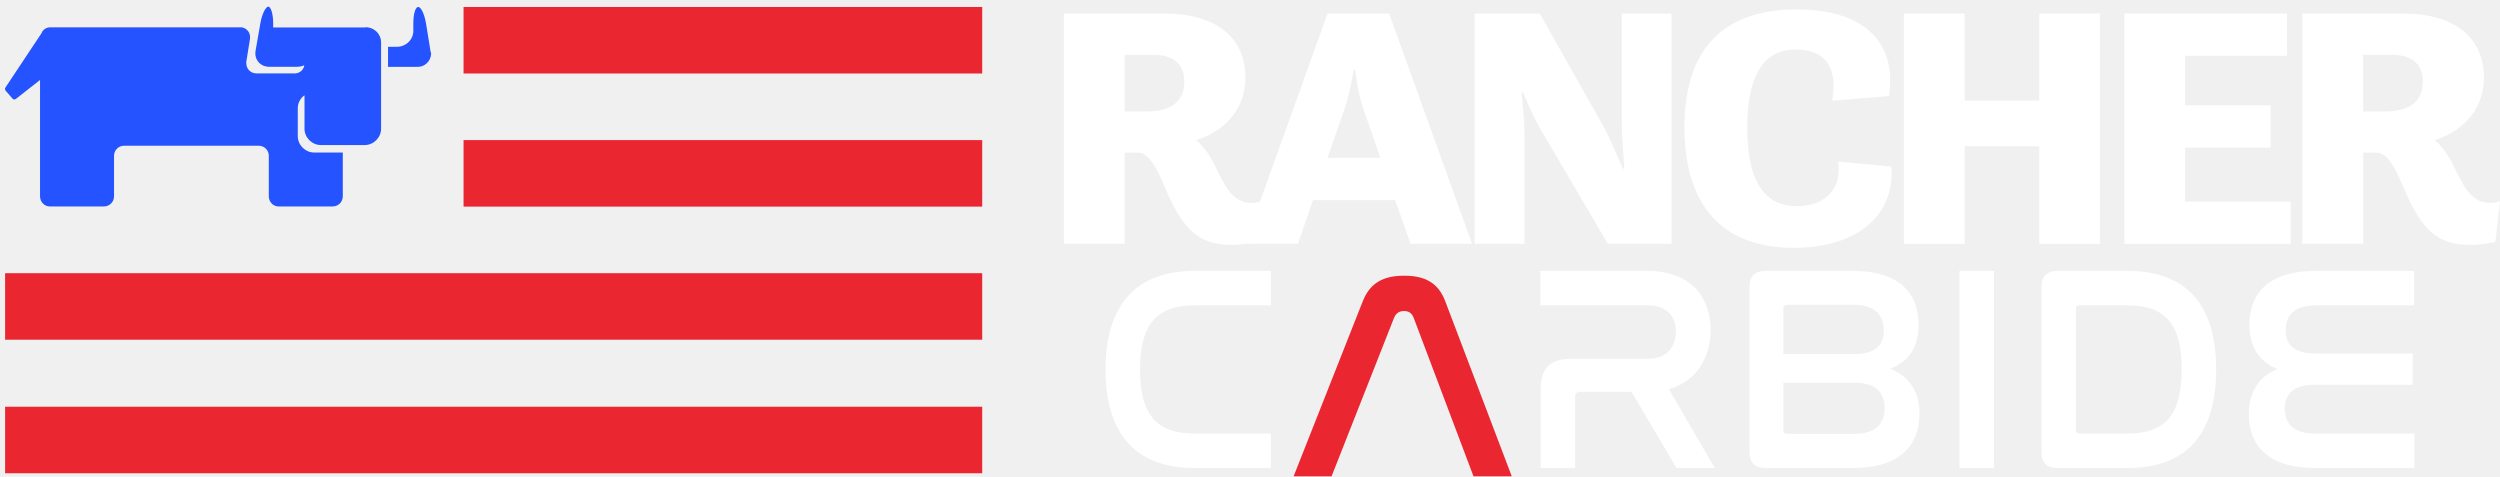
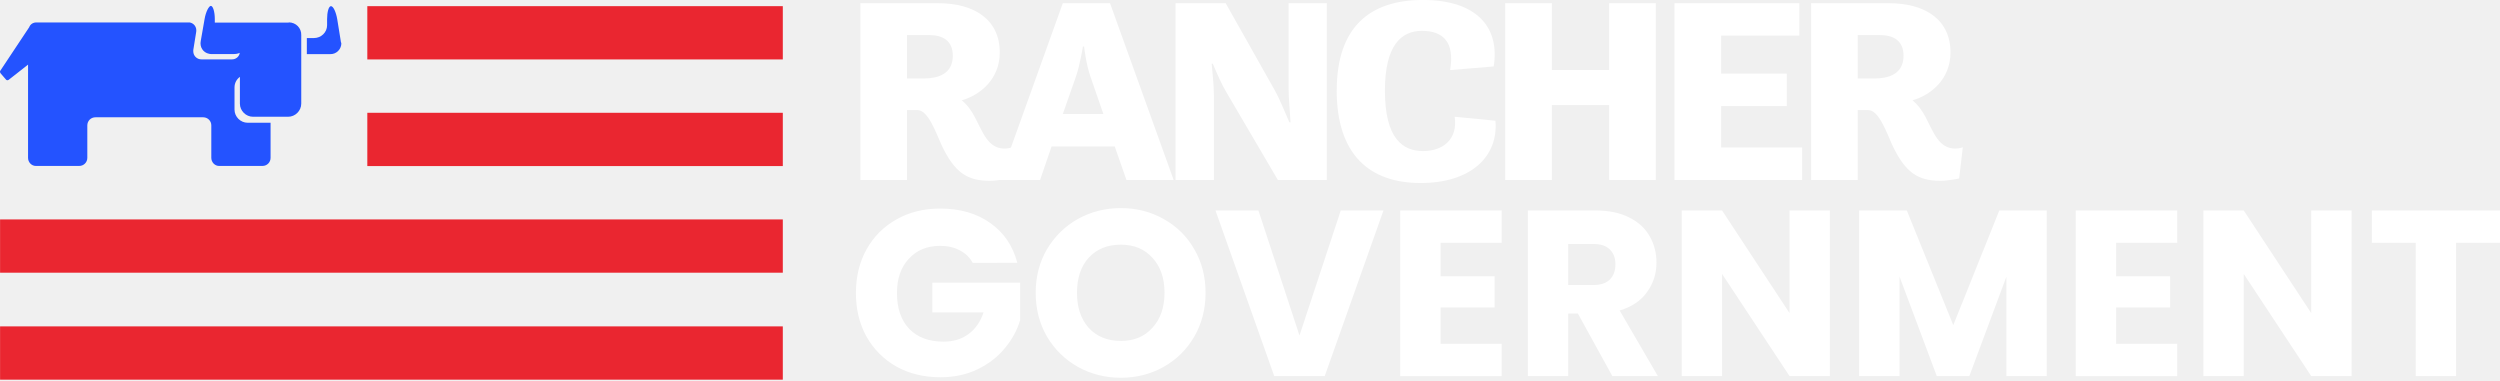
- <svg xmlns="http://www.w3.org/2000/svg" width="112.51" height="21.437" viewBox="0 0 29.768 5.672" version="1.1" id="svg28582" xml:space="preserve">
+ <svg xmlns="http://www.w3.org/2000/svg" width="140.45" height="21.367" viewBox="0 0 37.161 5.653" version="1.1" id="svg28582" xml:space="preserve">
  <defs id="defs28579" />
-   <g id="layer1" transform="translate(-44.88067,-76.6798)">
-     <path d="m 57.547,76.841 h 1.205 c 0.573,0 0.958,0.261 0.958,0.764 0,0.411 -0.298,0.658 -0.589,0.743 0.087,0.07 0.151,0.162 0.204,0.261 0.122,0.232 0.204,0.487 0.46,0.487 0.065,0 0.117,-0.02 0.117,-0.02 l -0.056,0.484 c 0,0 -0.156,0.036 -0.291,0.036 -0.347,0 -0.546,-0.126 -0.749,-0.561 -0.087,-0.195 -0.207,-0.537 -0.369,-0.537 h -0.165 v 1.084 h -0.724 v -2.741 m 0.724,0.491 v 0.675 h 0.26 c 0.207,0 0.451,-0.061 0.451,-0.353 0,-0.24 -0.165,-0.321 -0.364,-0.321 h -0.347 z" id="path31128" style="fill:#ffffff;stroke-width:0.124" />
-     <path d="m 60.688,76.841 h 0.733 l 0.988,2.742 h -0.733 l -0.182,-0.52 h -0.98 l -0.178,0.52 H 59.703 L 60.688,76.841 m 0,1.718 h 0.629 l -0.2,-0.576 c -0.069,-0.195 -0.1,-0.471 -0.1,-0.471 h -0.018 c 0,0 -0.044,0.28 -0.109,0.467 z" id="path31130" style="fill:#ffffff;stroke-width:0.124" />
-     <path d="m 62.439,76.841 h 0.776 l 0.767,1.36 c 0.065,0.118 0.151,0.325 0.222,0.487 h 0.018 c -0.009,-0.155 -0.031,-0.373 -0.031,-0.532 V 76.841 h 0.593 v 2.742 H 64.026 L 63.229,78.227 c -0.074,-0.122 -0.151,-0.3 -0.213,-0.447 h -0.018 c 0.013,0.155 0.035,0.337 0.035,0.487 v 1.316 H 62.439 V 76.841" id="path31132" style="fill:#ffffff;stroke-width:0.124" />
-     <path d="m 64.938,78.193 c 0,-0.991 0.524,-1.401 1.335,-1.401 0.853,0 1.196,0.438 1.1,1.031 l -0.676,0.056 c 0.074,-0.435 -0.109,-0.609 -0.438,-0.609 -0.316,0 -0.573,0.22 -0.573,0.926 0,0.748 0.278,0.939 0.593,0.939 0.298,0 0.542,-0.175 0.489,-0.532 l 0.633,0.061 c 0.047,0.556 -0.382,0.967 -1.162,0.967 -0.789,0 -1.301,-0.438 -1.301,-1.438" id="path31134" style="fill:#ffffff;stroke-width:0.124" />
-     <polyline points="172.5,26.84 178.15,26.84 178.15,35.47 185.09,35.47 185.09,26.84 190.74,26.84 190.74,49.68 185.09,49.68    185.09,40 178.15,40 178.15,49.68 172.5,49.68 172.5,26.84  " id="polyline31136" transform="matrix(0.1280814,0,0,0.120067,45.45656,73.61865)" style="fill:#ffffff" />
-     <polyline points="193,26.84 208.12,26.84 208.12,31.03 198.65,31.03 198.65,35.94 206.6,35.94 206.6,40.13 198.65,40.13    198.65,45.48 208.46,45.48 208.46,49.68 193,49.68 193,26.84  " id="polyline31138" transform="matrix(0.1280814,0,0,0.120067,45.45656,73.61865)" style="fill:#ffffff" />
-     <path d="m 72.295,76.841 h 1.205 c 0.573,0 0.958,0.261 0.958,0.764 0,0.411 -0.298,0.658 -0.589,0.743 0.087,0.07 0.151,0.162 0.204,0.261 0.122,0.232 0.204,0.487 0.46,0.487 0.065,0 0.117,-0.02 0.117,-0.02 l -0.056,0.484 c 0,0 -0.156,0.036 -0.291,0.036 -0.347,0 -0.546,-0.126 -0.749,-0.561 -0.087,-0.195 -0.207,-0.537 -0.369,-0.537 h -0.165 v 1.084 H 72.295 v -2.741 m 0.724,0.491 v 0.675 h 0.26 c 0.207,0 0.451,-0.061 0.451,-0.353 0,-0.24 -0.165,-0.321 -0.364,-0.321 h -0.347 z" id="path31140" style="fill:#ffffff;stroke-width:0.124" />
-     <g aria-label="CARBIDE" id="text31335" style="font-size:27.455px;line-height:1.25;font-family:Poppins;-inkscape-font-specification:'Poppins, Normal';font-variant-ligatures:none;white-space:pre;display:inline;fill:#b70000;stroke-width:1.144" transform="matrix(0.1621808,0,0,0.1621808,60.10304,58.9021)">
-       <path d="m -6.152,129.506 c -4.202,0 -6.54,2.38 -6.54,7.247 0,4.846 2.316,7.226 6.54,7.226 h 5.596 v -2.53 H -6.152 c -2.809,0 -4.009,-1.394 -4.009,-4.696 0,-3.323 1.222,-4.717 4.009,-4.717 h 5.596 v -2.53 z" style="fill:#ffffff;stroke-width:0.893" id="path31550" />
-       <path d="m 8.492,132.946 c 0.15,-0.343 0.386,-0.493 0.729,-0.493 0.343,0 0.579,0.15 0.708,0.493 l 4.395,11.643 h 2.809 L 12.245,131.724 c -0.515,-1.351 -1.501,-1.865 -3.002,-1.865 -1.522,0 -2.509,0.515 -3.045,1.865 l -5.082,12.865 h 2.787 z" style="font-family:Nasalization;-inkscape-font-specification:Nasalization;stroke-width:0.893;fill:#ea2630;fill-opacity:1" id="path31552" />
-       <path d="m 19.234,129.506 v 2.53 h 7.933 c 1.394,0 2.015,0.879 2.015,1.908 0,1.029 -0.579,2.015 -2.015,2.015 h -5.639 c -1.587,0 -2.273,0.665 -2.273,2.294 v 5.725 h 2.53 v -5.232 c 0,-0.257 0.129,-0.364 0.364,-0.364 h 3.774 l 3.302,5.596 h 2.809 l -3.366,-5.789 c 2.208,-0.622 3.066,-2.551 3.066,-4.353 0,-2.316 -1.394,-4.331 -4.653,-4.331 z" style="fill:#ffffff;stroke-width:0.893" id="path31554" />
-       <path d="m 35.787,129.506 c -0.815,0 -1.201,0.386 -1.201,1.179 v 12.114 c 0,0.793 0.386,1.179 1.201,1.179 h 6.432 c 3.409,0 4.846,-1.672 4.846,-3.988 0,-1.672 -0.772,-2.744 -2.144,-3.302 1.351,-0.536 2.08,-1.544 2.08,-3.216 0,-2.359 -1.437,-3.967 -4.846,-3.967 z m 1.286,8.212 h 5.21 c 1.479,0 2.23,0.643 2.23,1.865 0,1.179 -0.708,1.887 -2.23,1.887 h -4.931 c -0.172,0 -0.279,-0.064 -0.279,-0.236 z m 0,-5.467 c 0,-0.172 0.107,-0.257 0.279,-0.257 h 4.889 c 1.544,0 2.208,0.75 2.208,1.887 0,1.179 -0.729,1.737 -2.23,1.737 h -5.146 z" style="fill:#ffffff;stroke-width:0.893" id="path31556" />
-       <path d="m 50.002,129.506 v 14.473 h 2.53 v -14.473 z" style="fill:#ffffff;stroke-width:0.893" id="path31558" />
-       <path d="m 57.228,129.506 c -0.815,0 -1.201,0.386 -1.201,1.179 v 12.114 c 0,0.793 0.386,1.179 1.201,1.179 h 5.103 c 4.245,0 6.518,-2.359 6.518,-7.226 0,-4.889 -2.294,-7.247 -6.518,-7.247 z m 1.329,2.787 c 0,-0.193 0.086,-0.257 0.279,-0.257 h 3.495 c 2.809,0 3.988,1.394 3.988,4.696 0,3.323 -1.179,4.717 -3.988,4.717 h -3.495 c -0.193,0 -0.279,-0.064 -0.279,-0.257 z" style="fill:#ffffff;stroke-width:0.893" id="path31560" />
-       <path d="m 76.139,129.506 c -3.409,0 -4.846,1.63 -4.846,3.945 0,1.587 0.686,2.702 2.037,3.259 -1.329,0.557 -2.08,1.672 -2.08,3.323 0,2.251 1.394,3.945 4.824,3.945 h 7.333 v -2.53 h -7.333 c -1.479,0 -2.187,-0.686 -2.187,-1.823 0,-1.179 0.75,-1.758 2.208,-1.758 h 7.183 v -2.294 h -7.118 c -1.458,0 -2.208,-0.536 -2.208,-1.715 0,-1.115 0.665,-1.822 2.187,-1.822 h 7.247 v -2.53 z" style="fill:#ffffff;stroke-width:0.893" id="path31562" />
+   <g id="layer1" transform="translate(-44.94003,-76.67164)">
+     <path d="m 57.728,76.719 h 1.155 c 0.549,0 0.918,0.25 0.918,0.732 0,0.394 -0.286,0.631 -0.565,0.712 0.083,0.067 0.145,0.155 0.195,0.25 0.117,0.222 0.195,0.467 0.441,0.467 0.063,0 0.112,-0.02 0.112,-0.02 l -0.054,0.464 c 0,0 -0.15,0.035 -0.279,0.035 -0.333,0 -0.523,-0.121 -0.718,-0.537 -0.083,-0.186 -0.199,-0.514 -0.353,-0.514 h -0.158 v 1.039 h -0.693 v -2.627 m 0.693,0.471 v 0.647 h 0.249 c 0.199,0 0.432,-0.059 0.432,-0.338 0,-0.23 -0.158,-0.307 -0.349,-0.307 h -0.333 z" id="path31128" style="fill:#ffffff;stroke-width:0.119" />
+     <path d="m 60.738,76.719 h 0.702 l 0.946,2.628 h -0.702 l -0.174,-0.498 h -0.939 l -0.171,0.498 h -0.606 l 0.944,-2.628 m 0,1.647 h 0.603 l -0.191,-0.552 c -0.066,-0.186 -0.096,-0.451 -0.096,-0.451 h -0.017 c 0,0 -0.042,0.268 -0.104,0.448 z" id="path31130" style="fill:#ffffff;stroke-width:0.119" />
+     <path d="m 62.415,76.719 h 0.744 l 0.735,1.304 c 0.063,0.113 0.145,0.312 0.212,0.467 h 0.017 c -0.008,-0.148 -0.029,-0.358 -0.029,-0.51 v -1.261 h 0.568 v 2.628 h -0.727 l -0.763,-1.3 c -0.071,-0.117 -0.145,-0.288 -0.204,-0.428 h -0.017 c 0.012,0.148 0.033,0.323 0.033,0.467 v 1.261 h -0.57 v -2.628" id="path31132" style="fill:#ffffff;stroke-width:0.119" />
+     <path d="m 64.81,78.014 c 0,-0.949 0.502,-1.343 1.279,-1.343 0.817,0 1.146,0.42 1.054,0.988 l -0.648,0.054 c 0.071,-0.417 -0.104,-0.583 -0.42,-0.583 -0.303,0 -0.549,0.211 -0.549,0.887 0,0.717 0.266,0.9 0.568,0.9 0.286,0 0.519,-0.168 0.469,-0.51 l 0.606,0.059 c 0.045,0.533 -0.366,0.926 -1.113,0.926 -0.756,0 -1.247,-0.42 -1.247,-1.378" id="path31134" style="fill:#ffffff;stroke-width:0.119" />
+     <polyline points="172.5,26.84 178.15,26.84 178.15,35.47 185.09,35.47 185.09,26.84 190.74,26.84 190.74,49.68 185.09,49.68    185.09,40 178.15,40 178.15,49.68 172.5,49.68 172.5,26.84  " id="polyline31136" transform="matrix(0.1227406,0,0,0.1150603,46.14131,73.6306)" style="fill:#ffffff" />
+     <polyline points="193,26.84 208.12,26.84 208.12,31.03 198.65,31.03 198.65,35.94 206.6,35.94 206.6,40.13 198.65,40.13    198.65,45.48 208.46,45.48 208.46,49.68 193,49.68 193,26.84  " id="polyline31138" transform="matrix(0.1227406,0,0,0.1150603,46.14131,73.6306)" style="fill:#ffffff" />
+     <path d="m 71.86,76.719 h 1.155 c 0.549,0 0.918,0.25 0.918,0.732 0,0.394 -0.286,0.631 -0.565,0.712 0.083,0.067 0.145,0.155 0.195,0.25 0.117,0.222 0.195,0.467 0.441,0.467 0.063,0 0.112,-0.02 0.112,-0.02 l -0.054,0.464 c 0,0 -0.15,0.035 -0.279,0.035 -0.333,0 -0.523,-0.121 -0.718,-0.537 -0.083,-0.186 -0.199,-0.514 -0.353,-0.514 h -0.158 v 1.039 h -0.693 v -2.627 m 0.693,0.471 v 0.647 h 0.249 c 0.199,0 0.432,-0.059 0.432,-0.338 0,-0.23 -0.158,-0.307 -0.349,-0.307 h -0.333 z" id="path31140" style="fill:#ffffff;stroke-width:0.119" />
+     <g aria-label="CARBIDE" id="text31335" style="font-size:27.455px;line-height:1.25;font-family:Poppins;-inkscape-font-specification:'Poppins, Normal';font-variant-ligatures:none;white-space:pre;display:inline;fill:#ffffff;stroke-width:1.144" transform="matrix(0.1621808,0,0,0.1621808,60.10304,58.9021)">
+       <path style="font-weight:bold;font-size:21.625px;-inkscape-font-specification:'Poppins Bold';text-align:center;text-anchor:middle;stroke:#001685;stroke-width:0" d="m -4.344,133.655 q -0.411,-0.757 -1.189,-1.146 -0.757,-0.411 -1.795,-0.411 -1.795,0 -2.876,1.189 -1.081,1.168 -1.081,3.136 0,2.098 1.125,3.287 1.146,1.168 3.136,1.168 1.362,0 2.292,-0.692 0.952,-0.692 1.384,-1.99 h -4.693 v -2.725 h 8.045 v 3.438 q -0.411,1.384 -1.406,2.573 -0.973,1.189 -2.487,1.925 -1.514,0.735 -3.417,0.735 -2.249,0 -4.022,-0.973 -1.752,-0.995 -2.746,-2.746 -0.973,-1.752 -0.973,-4.001 0,-2.249 0.973,-4.001 0.995,-1.773 2.746,-2.746 1.752,-0.995 4.001,-0.995 2.725,0 4.585,1.319 1.881,1.319 2.487,3.655 z m 13.581,10.532 q -2.141,0 -3.936,-0.995 -1.773,-0.995 -2.833,-2.768 -1.038,-1.795 -1.038,-4.022 0,-2.227 1.038,-4.001 1.06,-1.773 2.833,-2.768 1.795,-0.995 3.936,-0.995 2.141,0 3.914,0.995 1.795,0.995 2.811,2.768 1.038,1.773 1.038,4.001 0,2.227 -1.038,4.022 -1.038,1.773 -2.811,2.768 -1.773,0.995 -3.914,0.995 z m 0,-3.374 q 1.817,0 2.898,-1.211 1.103,-1.211 1.103,-3.201 0,-2.011 -1.103,-3.201 -1.081,-1.211 -2.898,-1.211 -1.838,0 -2.941,1.189 -1.081,1.189 -1.081,3.222 0,2.011 1.081,3.222 1.103,1.189 2.941,1.189 z m 24.069,-11.959 -5.385,15.181 h -4.628 l -5.385,-15.181 h 3.936 l 3.763,11.462 3.784,-11.462 z m 5.233,2.963 v 3.071 h 4.952 v 2.855 h -4.952 v 3.33 h 5.601 v 2.963 h -9.299 v -15.181 h 9.299 v 2.963 z m 15.743,12.218 -3.157,-5.731 h -0.887 v 5.731 h -3.698 v -15.181 h 6.207 q 1.795,0 3.049,0.627 1.276,0.627 1.903,1.73 0.627,1.081 0.627,2.422 0,1.514 -0.865,2.703 -0.843,1.189 -2.509,1.687 l 3.503,6.012 z m -4.044,-8.347 h 2.292 q 1.016,0 1.514,-0.497 0.519,-0.497 0.519,-1.406 0,-0.865 -0.519,-1.362 -0.497,-0.497 -1.514,-0.497 h -2.292 z m 23.983,8.347 h -3.698 l -6.185,-9.364 v 9.364 h -3.698 v -15.181 h 3.698 l 6.185,9.407 v -9.407 h 3.698 z m 19.874,-15.181 v 15.181 h -3.698 v -9.104 l -3.395,9.104 h -2.984 l -3.417,-9.126 v 9.126 h -3.698 v -15.181 h 4.368 l 4.26,10.51 4.217,-10.51 z m 6.358,2.963 v 3.071 h 4.952 v 2.855 h -4.952 v 3.33 h 5.601 v 2.963 h -9.299 v -15.181 h 9.299 v 2.963 z m 21.582,12.218 h -3.698 l -6.185,-9.364 v 9.364 h -3.698 v -15.181 h 3.698 l 6.185,9.407 v -9.407 h 3.698 z m 13.602,-15.181 v 2.963 h -4.022 v 12.218 h -3.698 v -12.218 h -4.022 v -2.963 z" id="text2" aria-label="GOVERNMENT" />
+       <text xml:space="preserve" style="font-size:26.102px;font-family:'Bodoni 72';-inkscape-font-specification:'Bodoni 72, ';text-align:center;writing-mode:lr-tb;direction:ltr;text-anchor:middle;fill:#ffffff;stroke:#001685;stroke-width:0" x="-10.734" y="135.964" id="text1">
+         <tspan id="tspan1" style="font-style:normal;font-variant:normal;font-weight:normal;font-stretch:normal;font-size:26.102px;font-family:Nasalization;-inkscape-font-specification:Nasalization;stroke-width:0;fill:#ffffff" x="-10.734" y="135.964" />
+       </text>
    </g>
    <rect x="50.4" y="76.763" class="st1" width="6.176" height="0.792" id="rect11" style="fill:#ea2630;fill-opacity:1;stroke-width:0.044" />
    <rect x="50.4" y="78.348" class="st1" width="6.176" height="0.792" id="rect12" style="fill:#ea2630;fill-opacity:1;stroke-width:0.044" />
    <rect y="79.933" class="st1" width="11.635" height="0.792" id="rect13" style="fill:#ea2630;fill-opacity:1;stroke-width:0.044" x="44.941" />
    <rect y="81.523" class="st1" width="11.635" height="0.792" id="rect14" style="fill:#ea2630;fill-opacity:1;stroke-width:0.044" x="44.941" />
    <path class="st2" d="m 50.006,77.286 -0.053,-0.328 c -0.018,-0.106 -0.058,-0.195 -0.093,-0.195 -0.035,0 -0.058,0.089 -0.058,0.195 v 0.089 c 0,0.106 -0.089,0.19 -0.195,0.19 h -0.106 v 0.239 h 0.345 c 0.089,0.004 0.164,-0.066 0.168,-0.155 -0.004,-0.013 -0.004,-0.027 -0.009,-0.035" id="path14" style="fill:#2453ff;fill-opacity:1;stroke-width:0.044" />
    <path class="st2" d="m 49.231,77.007 h -1.08 c -0.004,0 -0.013,0 -0.018,0 v -0.053 c 0,-0.106 -0.027,-0.195 -0.058,-0.195 -0.031,0 -0.075,0.089 -0.093,0.19 l -0.058,0.332 c -0.018,0.089 0.035,0.173 0.124,0.19 0.013,0.004 0.027,0.004 0.04,0.004 h 0.323 c 0.031,0 0.062,-0.004 0.093,-0.018 -0.009,0.058 -0.058,0.097 -0.115,0.097 h -0.456 c -0.066,0 -0.12,-0.053 -0.12,-0.12 v 0 c 0,-0.004 0,-0.013 0,-0.018 l 0.044,-0.274 c 0.009,-0.066 -0.031,-0.124 -0.097,-0.137 v 0 c -0.004,0 -0.013,0 -0.018,0 h -2.262 c -0.049,0 -0.089,0.027 -0.106,0.071 l -0.429,0.646 c -0.009,0.009 -0.004,0.027 0,0.035 l 0.084,0.097 c 0.009,0.013 0.027,0.013 0.04,0.004 l 0.288,-0.226 v 1.386 c 0,0.066 0.053,0.12 0.115,0.12 0,0 0,0 0.004,0 h 0.642 c 0.066,0 0.12,-0.053 0.12,-0.12 v -0.483 c 0,-0.066 0.053,-0.12 0.12,-0.12 v 0 h 1.603 c 0.066,0 0.12,0.053 0.12,0.12 v 0 0.483 c 0,0.066 0.053,0.12 0.115,0.12 0,0 0,0 0.004,0 h 0.642 c 0.066,0 0.12,-0.053 0.12,-0.12 v 0 -0.522 h -0.341 c -0.106,0 -0.195,-0.089 -0.195,-0.195 v 0 -0.332 c 0,-0.062 0.031,-0.12 0.08,-0.155 v 0.398 c 0,0.106 0.089,0.195 0.195,0.195 h 0.522 c 0.106,0 0.195,-0.089 0.195,-0.195 v -1.018 c 0.004,-0.106 -0.08,-0.19 -0.186,-0.19" id="path15" style="fill:#2453ff;fill-opacity:1;stroke-width:0.044" />
  </g>
</svg>
